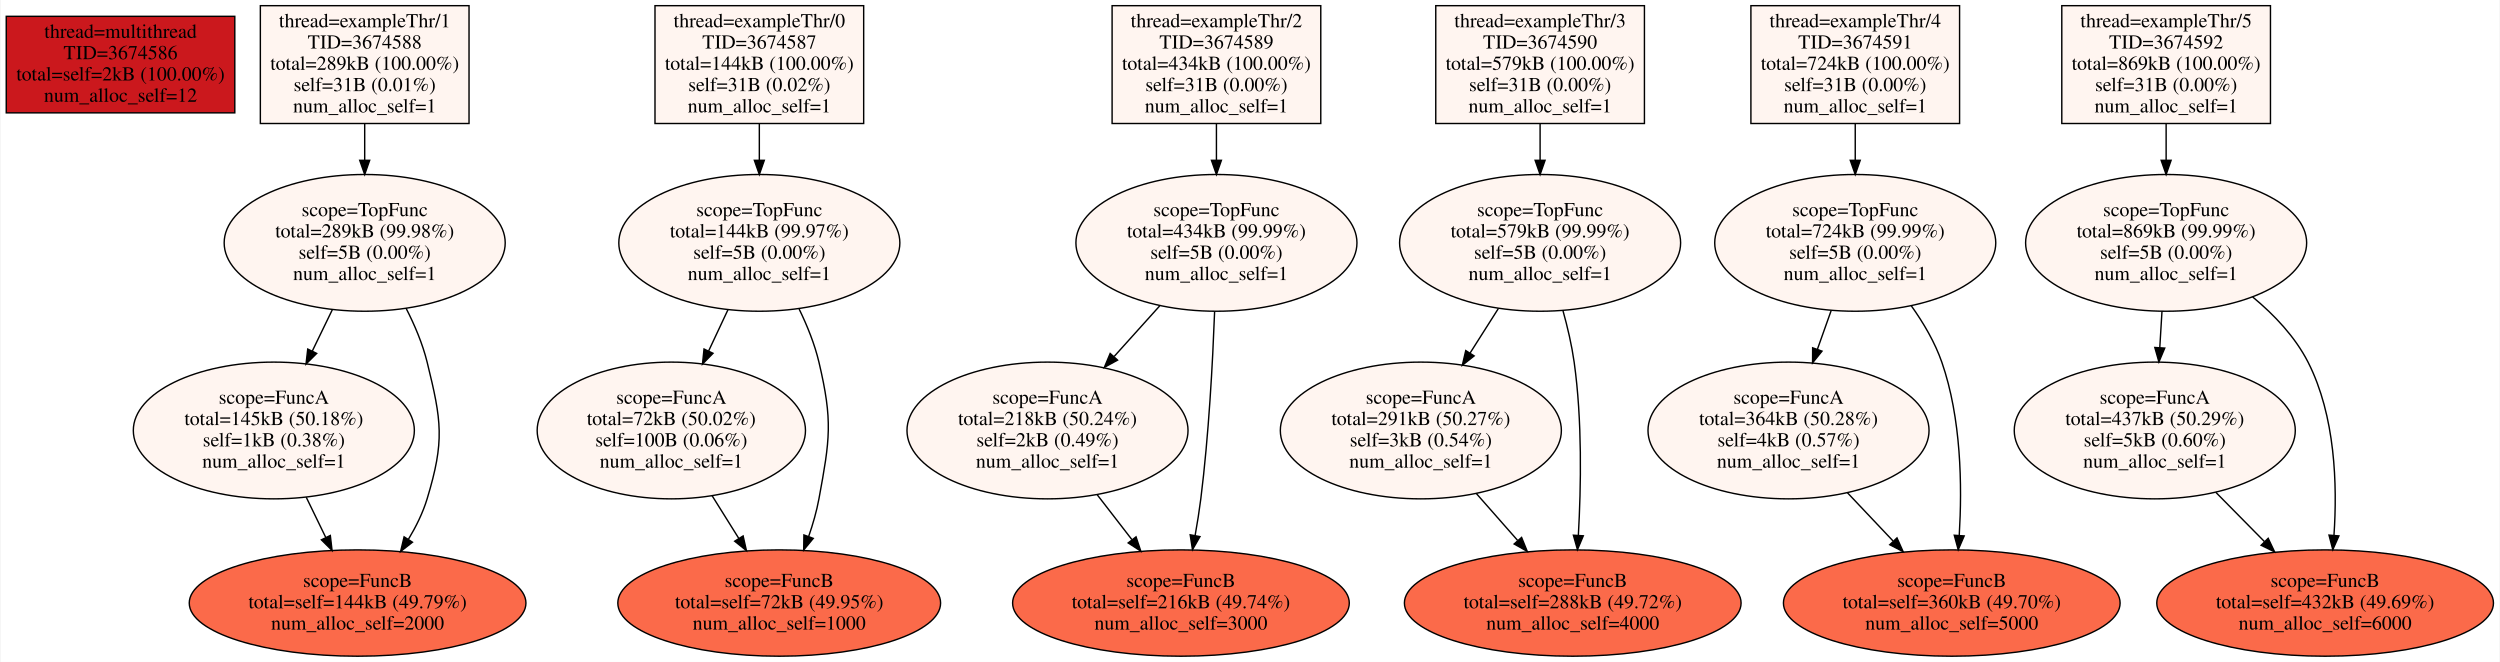
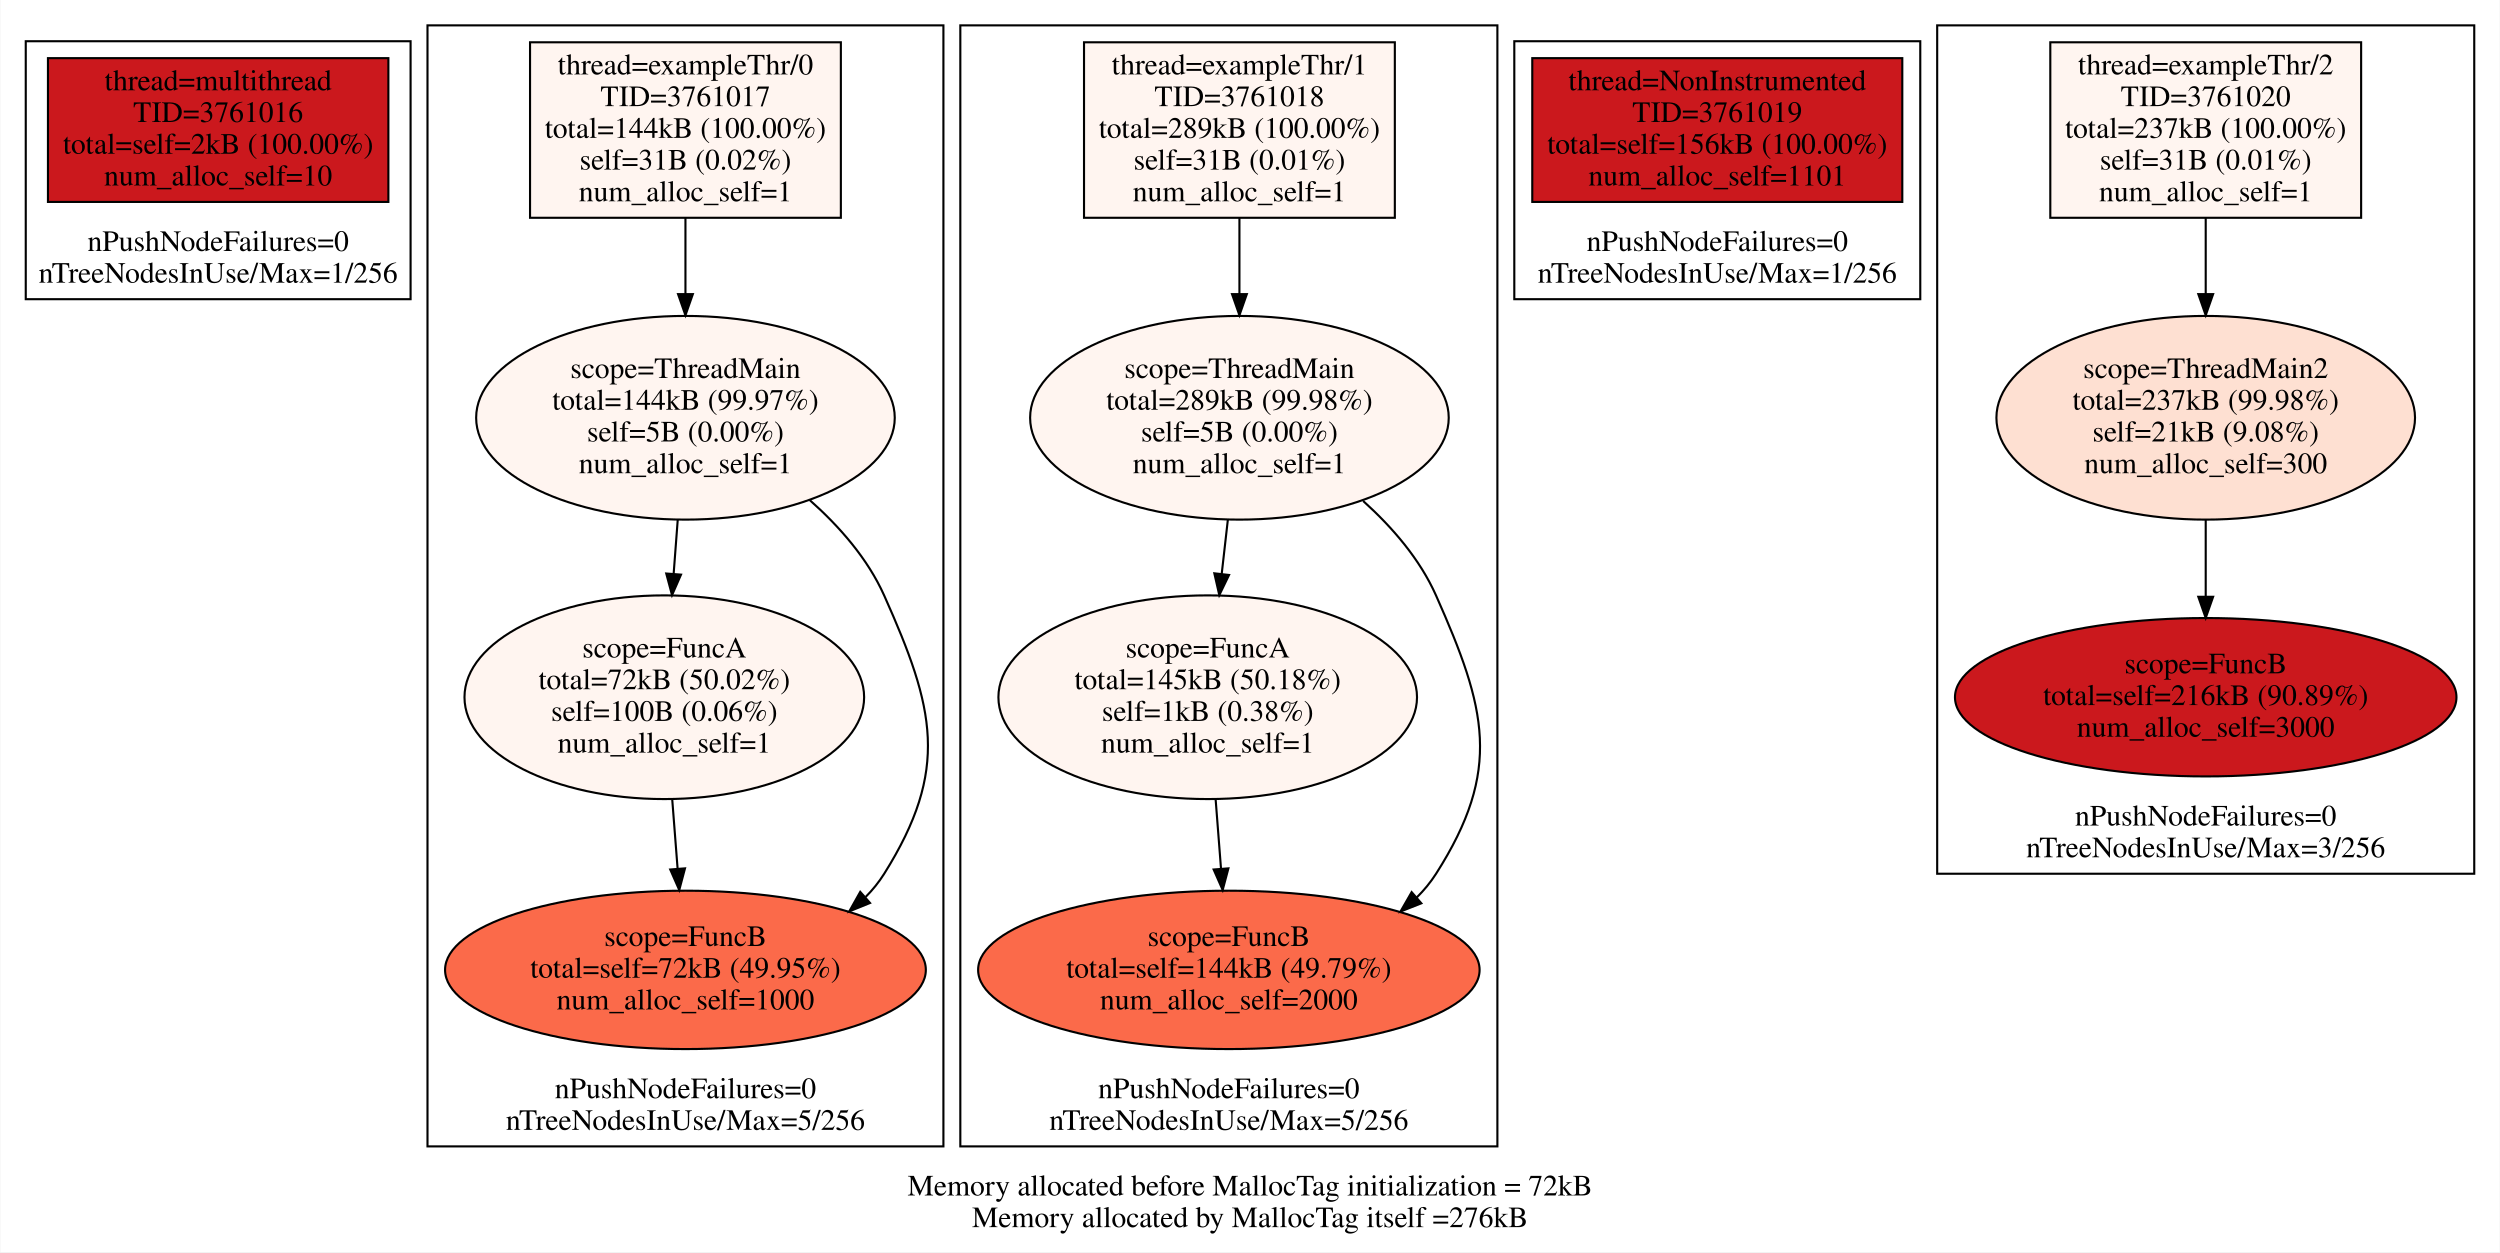
- <svg xmlns="http://www.w3.org/2000/svg" width="1760pt" height="466pt" viewBox="0.00 0.00 1760.29 466.29">
-   <g id="graph0" class="graph" transform="scale(1 1) rotate(0) translate(4 462.2864)">
-     <polygon fill="#ffffff" stroke="transparent" points="-4,4 -4,-462.286 1756.294,-462.286 1756.294,4 -4,4" />
+ <svg xmlns="http://www.w3.org/2000/svg" width="1182pt" height="592pt" viewBox="0.00 0.00 1182.00 592.18">
+   <g id="graph0" class="graph" transform="scale(1 1) rotate(0) translate(4 588.1798)">
+     <polygon fill="#ffffff" stroke="transparent" points="-4,4 -4,-588.18 1178,-588.18 1178,4 -4,4" />
+     <text text-anchor="middle" x="587" y="-22.8" font-family="Times,serif" font-size="14.00" fill="#000000">Memory allocated before MallocTag initialization = 72kB</text>
+     <text text-anchor="middle" x="587" y="-7.8" font-family="Times,serif" font-size="14.00" fill="#000000">Memory allocated by MallocTag itself =276kB</text>
+     <g id="clust1" class="cluster">
+       <polygon fill="none" stroke="#000000" points="8,-446.68 8,-568.68 190,-568.68 190,-446.68 8,-446.68" />
+       <text text-anchor="middle" x="99" y="-469.48" font-family="Times,serif" font-size="14.00" fill="#000000">nPushNodeFailures=0</text>
+       <text text-anchor="middle" x="99" y="-454.48" font-family="Times,serif" font-size="14.00" fill="#000000">nTreeNodesInUse/Max=1/256</text>
+     </g>
+     <g id="clust2" class="cluster">
+       <polygon fill="none" stroke="#000000" points="198,-46 198,-576.18 442,-576.18 442,-46 198,-46" />
+       <text text-anchor="middle" x="320" y="-68.8" font-family="Times,serif" font-size="14.00" fill="#000000">nPushNodeFailures=0</text>
+       <text text-anchor="middle" x="320" y="-53.8" font-family="Times,serif" font-size="14.00" fill="#000000">nTreeNodesInUse/Max=5/256</text>
+     </g>
+     <g id="clust3" class="cluster">
+       <polygon fill="none" stroke="#000000" points="450,-46 450,-576.18 704,-576.18 704,-46 450,-46" />
+       <text text-anchor="middle" x="577" y="-68.8" font-family="Times,serif" font-size="14.00" fill="#000000">nPushNodeFailures=0</text>
+       <text text-anchor="middle" x="577" y="-53.8" font-family="Times,serif" font-size="14.00" fill="#000000">nTreeNodesInUse/Max=5/256</text>
+     </g>
+     <g id="clust4" class="cluster">
+       <polygon fill="none" stroke="#000000" points="712,-446.68 712,-568.68 904,-568.68 904,-446.68 712,-446.68" />
+       <text text-anchor="middle" x="808" y="-469.48" font-family="Times,serif" font-size="14.00" fill="#000000">nPushNodeFailures=0</text>
+       <text text-anchor="middle" x="808" y="-454.48" font-family="Times,serif" font-size="14.00" fill="#000000">nTreeNodesInUse/Max=1/256</text>
+     </g>
+     <g id="clust5" class="cluster">
+       <polygon fill="none" stroke="#000000" points="912,-174.953 912,-576.18 1166,-576.18 1166,-174.953 912,-174.953" />
+       <text text-anchor="middle" x="1039" y="-197.753" font-family="Times,serif" font-size="14.00" fill="#000000">nPushNodeFailures=0</text>
+       <text text-anchor="middle" x="1039" y="-182.753" font-family="Times,serif" font-size="14.00" fill="#000000">nTreeNodesInUse/Max=3/256</text>
+     </g>
    <g id="node1" class="node">
-       <polygon fill="#cb181d" stroke="#000000" points="161,-450.786 0,-450.786 0,-382.786 161,-382.786 161,-450.786" />
-       <text text-anchor="middle" x="80.5" y="-435.586" font-family="Times,serif" font-size="14.00" fill="#000000">thread=multithread</text>
-       <text text-anchor="middle" x="80.5" y="-420.586" font-family="Times,serif" font-size="14.00" fill="#000000">TID=3674586</text>
-       <text text-anchor="middle" x="80.5" y="-405.586" font-family="Times,serif" font-size="14.00" fill="#000000">total=self=2kB (100.00%)</text>
-       <text text-anchor="middle" x="80.5" y="-390.586" font-family="Times,serif" font-size="14.00" fill="#000000">num_alloc_self=12</text>
+       <polygon fill="#cb181d" stroke="#000000" points="179.5,-560.68 18.5,-560.68 18.5,-492.68 179.5,-492.68 179.5,-560.68" />
+       <text text-anchor="middle" x="99" y="-545.48" font-family="Times,serif" font-size="14.00" fill="#000000">thread=multithread</text>
+       <text text-anchor="middle" x="99" y="-530.48" font-family="Times,serif" font-size="14.00" fill="#000000">TID=3761016</text>
+       <text text-anchor="middle" x="99" y="-515.48" font-family="Times,serif" font-size="14.00" fill="#000000">total=self=2kB (100.00%)</text>
+       <text text-anchor="middle" x="99" y="-500.48" font-family="Times,serif" font-size="14.00" fill="#000000">num_alloc_self=10</text>
    </g>
    <g id="node2" class="node">
-       <polygon fill="#fff5f0" stroke="#000000" points="326,-458.286 179,-458.286 179,-375.286 326,-375.286 326,-458.286" />
-       <text text-anchor="middle" x="252.5" y="-443.086" font-family="Times,serif" font-size="14.00" fill="#000000">thread=exampleThr/1</text>
-       <text text-anchor="middle" x="252.5" y="-428.086" font-family="Times,serif" font-size="14.00" fill="#000000">TID=3674588</text>
-       <text text-anchor="middle" x="252.5" y="-413.086" font-family="Times,serif" font-size="14.00" fill="#000000">total=289kB (100.00%)</text>
-       <text text-anchor="middle" x="252.5" y="-398.086" font-family="Times,serif" font-size="14.00" fill="#000000">self=31B (0.01%)</text>
-       <text text-anchor="middle" x="252.5" y="-383.086" font-family="Times,serif" font-size="14.00" fill="#000000">num_alloc_self=1</text>
+       <polygon fill="#fff5f0" stroke="#000000" points="393.5,-568.18 246.5,-568.18 246.5,-485.18 393.5,-485.18 393.5,-568.18" />
+       <text text-anchor="middle" x="320" y="-552.98" font-family="Times,serif" font-size="14.00" fill="#000000">thread=exampleThr/0</text>
+       <text text-anchor="middle" x="320" y="-537.98" font-family="Times,serif" font-size="14.00" fill="#000000">TID=3761017</text>
+       <text text-anchor="middle" x="320" y="-522.98" font-family="Times,serif" font-size="14.00" fill="#000000">total=144kB (100.00%)</text>
+       <text text-anchor="middle" x="320" y="-507.98" font-family="Times,serif" font-size="14.00" fill="#000000">self=31B (0.02%)</text>
+       <text text-anchor="middle" x="320" y="-492.98" font-family="Times,serif" font-size="14.00" fill="#000000">num_alloc_self=1</text>
    </g>
    <g id="node3" class="node">
-       <ellipse fill="#fff5f0" stroke="#000000" cx="252.5" cy="-291.203" rx="98.99" ry="48.167" />
-       <text text-anchor="middle" x="252.5" y="-310.003" font-family="Times,serif" font-size="14.00" fill="#000000">scope=TopFunc</text>
-       <text text-anchor="middle" x="252.5" y="-295.003" font-family="Times,serif" font-size="14.00" fill="#000000">total=289kB (99.98%)</text>
-       <text text-anchor="middle" x="252.5" y="-280.003" font-family="Times,serif" font-size="14.00" fill="#000000">self=5B (0.00%)</text>
-       <text text-anchor="middle" x="252.5" y="-265.003" font-family="Times,serif" font-size="14.00" fill="#000000">num_alloc_self=1</text>
+       <ellipse fill="#fff5f0" stroke="#000000" cx="320" cy="-390.596" rx="98.99" ry="48.167" />
+       <text text-anchor="middle" x="320" y="-409.397" font-family="Times,serif" font-size="14.00" fill="#000000">scope=ThreadMain</text>
+       <text text-anchor="middle" x="320" y="-394.397" font-family="Times,serif" font-size="14.00" fill="#000000">total=144kB (99.97%)</text>
+       <text text-anchor="middle" x="320" y="-379.397" font-family="Times,serif" font-size="14.00" fill="#000000">self=5B (0.00%)</text>
+       <text text-anchor="middle" x="320" y="-364.397" font-family="Times,serif" font-size="14.00" fill="#000000">num_alloc_self=1</text>
    </g>
    <g id="edge1" class="edge">
-       <path fill="none" stroke="#000000" d="M252.5,-374.969C252.5,-366.764 252.5,-358.018 252.5,-349.389" />
-       <polygon fill="#000000" stroke="#000000" points="256,-349.353 252.5,-339.353 249,-349.353 256,-349.353" />
+       <path fill="none" stroke="#000000" d="M320,-485.111C320,-473.753 320,-461.229 320,-449.115" />
+       <polygon fill="#000000" stroke="#000000" points="323.5,-449.071 320,-439.071 316.5,-449.071 323.5,-449.071" />
    </g>
    <g id="node4" class="node">
-       <ellipse fill="#fff5f0" stroke="#000000" cx="188.5" cy="-159.037" rx="98.99" ry="48.167" />
-       <text text-anchor="middle" x="188.5" y="-177.837" font-family="Times,serif" font-size="14.00" fill="#000000">scope=FuncA</text>
-       <text text-anchor="middle" x="188.5" y="-162.837" font-family="Times,serif" font-size="14.00" fill="#000000">total=145kB (50.18%)</text>
-       <text text-anchor="middle" x="188.5" y="-147.837" font-family="Times,serif" font-size="14.00" fill="#000000">self=1kB (0.38%)</text>
-       <text text-anchor="middle" x="188.5" y="-132.837" font-family="Times,serif" font-size="14.00" fill="#000000">num_alloc_self=1</text>
+       <ellipse fill="#fff5f0" stroke="#000000" cx="310" cy="-258.43" rx="94.505" ry="48.167" />
+       <text text-anchor="middle" x="310" y="-277.23" font-family="Times,serif" font-size="14.00" fill="#000000">scope=FuncA</text>
+       <text text-anchor="middle" x="310" y="-262.23" font-family="Times,serif" font-size="14.00" fill="#000000">total=72kB (50.02%)</text>
+       <text text-anchor="middle" x="310" y="-247.23" font-family="Times,serif" font-size="14.00" fill="#000000">self=100B (0.06%)</text>
+       <text text-anchor="middle" x="310" y="-232.23" font-family="Times,serif" font-size="14.00" fill="#000000">num_alloc_self=1</text>
    </g>
    <g id="edge2" class="edge">
-       <path fill="none" stroke="#000000" d="M229.756,-244.234C225.182,-234.788 220.331,-224.772 215.625,-215.053" />
-       <polygon fill="#000000" stroke="#000000" points="218.679,-213.329 211.171,-205.854 212.379,-216.38 218.679,-213.329" />
+       <path fill="none" stroke="#000000" d="M316.361,-342.507C315.727,-334.126 315.062,-325.326 314.409,-316.706" />
+       <polygon fill="#000000" stroke="#000000" points="317.897,-316.412 313.653,-306.705 310.917,-316.94 317.897,-316.412" />
    </g>
    <g id="node5" class="node">
-       <ellipse fill="#fb6a4a" stroke="#000000" cx="247.5" cy="-37.477" rx="118.588" ry="37.453" />
-       <text text-anchor="middle" x="247.5" y="-48.777" font-family="Times,serif" font-size="14.00" fill="#000000">scope=FuncB</text>
-       <text text-anchor="middle" x="247.5" y="-33.777" font-family="Times,serif" font-size="14.00" fill="#000000">total=self=144kB (49.79%)</text>
-       <text text-anchor="middle" x="247.5" y="-18.777" font-family="Times,serif" font-size="14.00" fill="#000000">num_alloc_self=2000</text>
+       <ellipse fill="#fb6a4a" stroke="#000000" cx="320" cy="-129.477" rx="113.689" ry="37.453" />
+       <text text-anchor="middle" x="320" y="-140.777" font-family="Times,serif" font-size="14.00" fill="#000000">scope=FuncB</text>
+       <text text-anchor="middle" x="320" y="-125.777" font-family="Times,serif" font-size="14.00" fill="#000000">total=self=72kB (49.95%)</text>
+       <text text-anchor="middle" x="320" y="-110.777" font-family="Times,serif" font-size="14.00" fill="#000000">num_alloc_self=1000</text>
    </g>
    <g id="edge3" class="edge">
-       <path fill="none" stroke="#000000" d="M281.606,-245.214C287.739,-233.256 293.314,-220.079 296.5,-207.12 306.703,-165.615 308.889,-151.859 296.5,-110.953 293.503,-101.056 288.683,-91.274 283.211,-82.233" />
-       <polygon fill="#000000" stroke="#000000" points="286.151,-80.334 277.801,-73.812 280.261,-84.118 286.151,-80.334" />
+       <path fill="none" stroke="#000000" d="M378.643,-351.782C392.876,-339.184 406.224,-323.903 414,-306.513 437.87,-253.136 445.064,-224.49 414,-174.953 411.494,-170.958 408.527,-167.304 405.218,-163.965" />
+       <polygon fill="#000000" stroke="#000000" points="407.293,-161.128 397.475,-157.146 402.666,-166.382 407.293,-161.128" />
    </g>
    <g id="edge4" class="edge">
-       <path fill="none" stroke="#000000" d="M211.311,-112.038C215.834,-102.718 220.58,-92.942 225.09,-83.65" />
-       <polygon fill="#000000" stroke="#000000" points="228.287,-85.078 229.504,-74.554 221.989,-82.022 228.287,-85.078" />
+       <path fill="none" stroke="#000000" d="M313.752,-210.046C314.584,-199.322 315.464,-187.964 316.294,-177.265" />
+       <polygon fill="#000000" stroke="#000000" points="319.787,-177.492 317.071,-167.251 312.808,-176.95 319.787,-177.492" />
    </g>
    <g id="node6" class="node">
-       <polygon fill="#fff5f0" stroke="#000000" points="604,-458.286 457,-458.286 457,-375.286 604,-375.286 604,-458.286" />
-       <text text-anchor="middle" x="530.5" y="-443.086" font-family="Times,serif" font-size="14.00" fill="#000000">thread=exampleThr/0</text>
-       <text text-anchor="middle" x="530.5" y="-428.086" font-family="Times,serif" font-size="14.00" fill="#000000">TID=3674587</text>
-       <text text-anchor="middle" x="530.5" y="-413.086" font-family="Times,serif" font-size="14.00" fill="#000000">total=144kB (100.00%)</text>
-       <text text-anchor="middle" x="530.5" y="-398.086" font-family="Times,serif" font-size="14.00" fill="#000000">self=31B (0.02%)</text>
-       <text text-anchor="middle" x="530.5" y="-383.086" font-family="Times,serif" font-size="14.00" fill="#000000">num_alloc_self=1</text>
+       <polygon fill="#fff5f0" stroke="#000000" points="655.5,-568.18 508.5,-568.18 508.5,-485.18 655.5,-485.18 655.5,-568.18" />
+       <text text-anchor="middle" x="582" y="-552.98" font-family="Times,serif" font-size="14.00" fill="#000000">thread=exampleThr/1</text>
+       <text text-anchor="middle" x="582" y="-537.98" font-family="Times,serif" font-size="14.00" fill="#000000">TID=3761018</text>
+       <text text-anchor="middle" x="582" y="-522.98" font-family="Times,serif" font-size="14.00" fill="#000000">total=289kB (100.00%)</text>
+       <text text-anchor="middle" x="582" y="-507.98" font-family="Times,serif" font-size="14.00" fill="#000000">self=31B (0.01%)</text>
+       <text text-anchor="middle" x="582" y="-492.98" font-family="Times,serif" font-size="14.00" fill="#000000">num_alloc_self=1</text>
    </g>
    <g id="node7" class="node">
-       <ellipse fill="#fff5f0" stroke="#000000" cx="530.5" cy="-291.203" rx="98.99" ry="48.167" />
-       <text text-anchor="middle" x="530.5" y="-310.003" font-family="Times,serif" font-size="14.00" fill="#000000">scope=TopFunc</text>
-       <text text-anchor="middle" x="530.5" y="-295.003" font-family="Times,serif" font-size="14.00" fill="#000000">total=144kB (99.97%)</text>
-       <text text-anchor="middle" x="530.5" y="-280.003" font-family="Times,serif" font-size="14.00" fill="#000000">self=5B (0.00%)</text>
-       <text text-anchor="middle" x="530.5" y="-265.003" font-family="Times,serif" font-size="14.00" fill="#000000">num_alloc_self=1</text>
+       <ellipse fill="#fff5f0" stroke="#000000" cx="582" cy="-390.596" rx="98.99" ry="48.167" />
+       <text text-anchor="middle" x="582" y="-409.397" font-family="Times,serif" font-size="14.00" fill="#000000">scope=ThreadMain</text>
+       <text text-anchor="middle" x="582" y="-394.397" font-family="Times,serif" font-size="14.00" fill="#000000">total=289kB (99.98%)</text>
+       <text text-anchor="middle" x="582" y="-379.397" font-family="Times,serif" font-size="14.00" fill="#000000">self=5B (0.00%)</text>
+       <text text-anchor="middle" x="582" y="-364.397" font-family="Times,serif" font-size="14.00" fill="#000000">num_alloc_self=1</text>
    </g>
    <g id="edge5" class="edge">
-       <path fill="none" stroke="#000000" d="M530.5,-374.969C530.5,-366.764 530.5,-358.018 530.5,-349.389" />
-       <polygon fill="#000000" stroke="#000000" points="534,-349.353 530.5,-339.353 527,-349.353 534,-349.353" />
+       <path fill="none" stroke="#000000" d="M582,-485.111C582,-473.753 582,-461.229 582,-449.115" />
+       <polygon fill="#000000" stroke="#000000" points="585.5,-449.071 582,-439.071 578.5,-449.071 585.5,-449.071" />
    </g>
    <g id="node8" class="node">
-       <ellipse fill="#fff5f0" stroke="#000000" cx="468.5" cy="-159.037" rx="94.505" ry="48.167" />
-       <text text-anchor="middle" x="468.5" y="-177.837" font-family="Times,serif" font-size="14.00" fill="#000000">scope=FuncA</text>
-       <text text-anchor="middle" x="468.5" y="-162.837" font-family="Times,serif" font-size="14.00" fill="#000000">total=72kB (50.02%)</text>
-       <text text-anchor="middle" x="468.5" y="-147.837" font-family="Times,serif" font-size="14.00" fill="#000000">self=100B (0.06%)</text>
-       <text text-anchor="middle" x="468.5" y="-132.837" font-family="Times,serif" font-size="14.00" fill="#000000">num_alloc_self=1</text>
+       <ellipse fill="#fff5f0" stroke="#000000" cx="567" cy="-258.43" rx="98.99" ry="48.167" />
+       <text text-anchor="middle" x="567" y="-277.23" font-family="Times,serif" font-size="14.00" fill="#000000">scope=FuncA</text>
+       <text text-anchor="middle" x="567" y="-262.23" font-family="Times,serif" font-size="14.00" fill="#000000">total=145kB (50.18%)</text>
+       <text text-anchor="middle" x="567" y="-247.23" font-family="Times,serif" font-size="14.00" fill="#000000">self=1kB (0.38%)</text>
+       <text text-anchor="middle" x="567" y="-232.23" font-family="Times,serif" font-size="14.00" fill="#000000">num_alloc_self=1</text>
    </g>
    <g id="edge6" class="edge">
-       <path fill="none" stroke="#000000" d="M508.466,-244.234C504.035,-234.788 499.337,-224.772 494.778,-215.053" />
-       <polygon fill="#000000" stroke="#000000" points="497.878,-213.421 490.462,-205.854 491.541,-216.394 497.878,-213.421" />
+       <path fill="none" stroke="#000000" d="M576.542,-342.507C575.591,-334.126 574.592,-325.326 573.614,-316.706" />
+       <polygon fill="#000000" stroke="#000000" points="577.084,-316.246 572.479,-306.705 570.129,-317.036 577.084,-316.246" />
    </g>
    <g id="node9" class="node">
-       <ellipse fill="#fb6a4a" stroke="#000000" cx="544.5" cy="-37.477" rx="113.689" ry="37.453" />
-       <text text-anchor="middle" x="544.5" y="-48.777" font-family="Times,serif" font-size="14.00" fill="#000000">scope=FuncB</text>
-       <text text-anchor="middle" x="544.5" y="-33.777" font-family="Times,serif" font-size="14.00" fill="#000000">total=self=72kB (49.95%)</text>
-       <text text-anchor="middle" x="544.5" y="-18.777" font-family="Times,serif" font-size="14.00" fill="#000000">num_alloc_self=1000</text>
+       <ellipse fill="#fb6a4a" stroke="#000000" cx="577" cy="-129.477" rx="118.588" ry="37.453" />
+       <text text-anchor="middle" x="577" y="-140.777" font-family="Times,serif" font-size="14.00" fill="#000000">scope=FuncB</text>
+       <text text-anchor="middle" x="577" y="-125.777" font-family="Times,serif" font-size="14.00" fill="#000000">total=self=144kB (49.79%)</text>
+       <text text-anchor="middle" x="577" y="-110.777" font-family="Times,serif" font-size="14.00" fill="#000000">num_alloc_self=2000</text>
    </g>
    <g id="edge7" class="edge">
-       <path fill="none" stroke="#000000" d="M558.51,-244.637C564.278,-232.801 569.503,-219.825 572.5,-207.12 582.312,-165.521 580.238,-152.988 572.5,-110.953 570.884,-102.174 568.267,-93.086 565.265,-84.419" />
-       <polygon fill="#000000" stroke="#000000" points="568.483,-83.029 561.745,-74.853 561.913,-85.446 568.483,-83.029" />
+       <path fill="none" stroke="#000000" d="M640.516,-351.239C654.416,-338.725 667.404,-323.622 675,-306.513 698.728,-253.073 706.462,-224.238 675,-174.953 672.363,-170.823 669.244,-167.062 665.769,-163.638" />
+       <polygon fill="#000000" stroke="#000000" points="668.028,-160.965 658.174,-157.073 663.45,-166.261 668.028,-160.965" />
    </g>
    <g id="edge8" class="edge">
-       <path fill="none" stroke="#000000" d="M497.232,-113.08C503.409,-103.2 509.935,-92.763 516.099,-82.903" />
-       <polygon fill="#000000" stroke="#000000" points="519.072,-84.75 521.406,-74.415 513.137,-81.039 519.072,-84.75" />
+       <path fill="none" stroke="#000000" d="M570.752,-210.046C571.584,-199.322 572.464,-187.964 573.294,-177.265" />
+       <polygon fill="#000000" stroke="#000000" points="576.787,-177.492 574.071,-167.251 569.808,-176.95 576.787,-177.492" />
    </g>
    <g id="node10" class="node">
-       <polygon fill="#fff5f0" stroke="#000000" points="926,-458.286 779,-458.286 779,-375.286 926,-375.286 926,-458.286" />
-       <text text-anchor="middle" x="852.5" y="-443.086" font-family="Times,serif" font-size="14.00" fill="#000000">thread=exampleThr/2</text>
-       <text text-anchor="middle" x="852.5" y="-428.086" font-family="Times,serif" font-size="14.00" fill="#000000">TID=3674589</text>
-       <text text-anchor="middle" x="852.5" y="-413.086" font-family="Times,serif" font-size="14.00" fill="#000000">total=434kB (100.00%)</text>
-       <text text-anchor="middle" x="852.5" y="-398.086" font-family="Times,serif" font-size="14.00" fill="#000000">self=31B (0.00%)</text>
-       <text text-anchor="middle" x="852.5" y="-383.086" font-family="Times,serif" font-size="14.00" fill="#000000">num_alloc_self=1</text>
+       <polygon fill="#cb181d" stroke="#000000" points="895.5,-560.68 720.5,-560.68 720.5,-492.68 895.5,-492.68 895.5,-560.68" />
+       <text text-anchor="middle" x="808" y="-545.48" font-family="Times,serif" font-size="14.00" fill="#000000">thread=NonInstrumented</text>
+       <text text-anchor="middle" x="808" y="-530.48" font-family="Times,serif" font-size="14.00" fill="#000000">TID=3761019</text>
+       <text text-anchor="middle" x="808" y="-515.48" font-family="Times,serif" font-size="14.00" fill="#000000">total=self=156kB (100.00%)</text>
+       <text text-anchor="middle" x="808" y="-500.48" font-family="Times,serif" font-size="14.00" fill="#000000">num_alloc_self=1101</text>
    </g>
    <g id="node11" class="node">
-       <ellipse fill="#fff5f0" stroke="#000000" cx="852.5" cy="-291.203" rx="98.99" ry="48.167" />
-       <text text-anchor="middle" x="852.5" y="-310.003" font-family="Times,serif" font-size="14.00" fill="#000000">scope=TopFunc</text>
-       <text text-anchor="middle" x="852.5" y="-295.003" font-family="Times,serif" font-size="14.00" fill="#000000">total=434kB (99.99%)</text>
-       <text text-anchor="middle" x="852.5" y="-280.003" font-family="Times,serif" font-size="14.00" fill="#000000">self=5B (0.00%)</text>
-       <text text-anchor="middle" x="852.5" y="-265.003" font-family="Times,serif" font-size="14.00" fill="#000000">num_alloc_self=1</text>
+       <polygon fill="#fff5f0" stroke="#000000" points="1112.5,-568.18 965.5,-568.18 965.5,-485.18 1112.5,-485.18 1112.5,-568.18" />
+       <text text-anchor="middle" x="1039" y="-552.98" font-family="Times,serif" font-size="14.00" fill="#000000">thread=exampleThr/2</text>
+       <text text-anchor="middle" x="1039" y="-537.98" font-family="Times,serif" font-size="14.00" fill="#000000">TID=3761020</text>
+       <text text-anchor="middle" x="1039" y="-522.98" font-family="Times,serif" font-size="14.00" fill="#000000">total=237kB (100.00%)</text>
+       <text text-anchor="middle" x="1039" y="-507.98" font-family="Times,serif" font-size="14.00" fill="#000000">self=31B (0.01%)</text>
+       <text text-anchor="middle" x="1039" y="-492.98" font-family="Times,serif" font-size="14.00" fill="#000000">num_alloc_self=1</text>
+     </g>
+     <g id="node12" class="node">
+       <ellipse fill="#fee0d2" stroke="#000000" cx="1039" cy="-390.596" rx="98.99" ry="48.167" />
+       <text text-anchor="middle" x="1039" y="-409.397" font-family="Times,serif" font-size="14.00" fill="#000000">scope=ThreadMain2</text>
+       <text text-anchor="middle" x="1039" y="-394.397" font-family="Times,serif" font-size="14.00" fill="#000000">total=237kB (99.98%)</text>
+       <text text-anchor="middle" x="1039" y="-379.397" font-family="Times,serif" font-size="14.00" fill="#000000">self=21kB (9.08%)</text>
+       <text text-anchor="middle" x="1039" y="-364.397" font-family="Times,serif" font-size="14.00" fill="#000000">num_alloc_self=300</text>
    </g>
    <g id="edge9" class="edge">
-       <path fill="none" stroke="#000000" d="M852.5,-374.969C852.5,-366.764 852.5,-358.018 852.5,-349.389" />
-       <polygon fill="#000000" stroke="#000000" points="856,-349.353 852.5,-339.353 849,-349.353 856,-349.353" />
+       <path fill="none" stroke="#000000" d="M1039,-485.111C1039,-473.753 1039,-461.229 1039,-449.115" />
+       <polygon fill="#000000" stroke="#000000" points="1042.5,-449.071 1039,-439.071 1035.5,-449.071 1042.5,-449.071" />
    </g>
-     <g id="node12" class="node">
-       <ellipse fill="#fff5f0" stroke="#000000" cx="733.5" cy="-159.037" rx="98.99" ry="48.167" />
-       <text text-anchor="middle" x="733.5" y="-177.837" font-family="Times,serif" font-size="14.00" fill="#000000">scope=FuncA</text>
-       <text text-anchor="middle" x="733.5" y="-162.837" font-family="Times,serif" font-size="14.00" fill="#000000">total=218kB (50.24%)</text>
-       <text text-anchor="middle" x="733.5" y="-147.837" font-family="Times,serif" font-size="14.00" fill="#000000">self=2kB (0.49%)</text>
-       <text text-anchor="middle" x="733.5" y="-132.837" font-family="Times,serif" font-size="14.00" fill="#000000">num_alloc_self=1</text>
+     <g id="node13" class="node">
+       <ellipse fill="#cb181d" stroke="#000000" cx="1039" cy="-258.43" rx="118.588" ry="37.453" />
+       <text text-anchor="middle" x="1039" y="-269.73" font-family="Times,serif" font-size="14.00" fill="#000000">scope=FuncB</text>
+       <text text-anchor="middle" x="1039" y="-254.73" font-family="Times,serif" font-size="14.00" fill="#000000">total=self=216kB (90.89%)</text>
+       <text text-anchor="middle" x="1039" y="-239.73" font-family="Times,serif" font-size="14.00" fill="#000000">num_alloc_self=3000</text>
    </g>
    <g id="edge10" class="edge">
-       <path fill="none" stroke="#000000" d="M812.544,-246.826C802.241,-235.384 791.06,-222.965 780.438,-211.168" />
-       <polygon fill="#000000" stroke="#000000" points="782.846,-208.611 773.553,-203.522 777.644,-213.295 782.846,-208.611" />
-     </g>
-     <g id="node13" class="node">
-       <ellipse fill="#fb6a4a" stroke="#000000" cx="827.5" cy="-37.477" rx="118.588" ry="37.453" />
-       <text text-anchor="middle" x="827.5" y="-48.777" font-family="Times,serif" font-size="14.00" fill="#000000">scope=FuncB</text>
-       <text text-anchor="middle" x="827.5" y="-33.777" font-family="Times,serif" font-size="14.00" fill="#000000">total=self=216kB (49.74%)</text>
-       <text text-anchor="middle" x="827.5" y="-18.777" font-family="Times,serif" font-size="14.00" fill="#000000">num_alloc_self=3000</text>
-     </g>
-     <g id="edge11" class="edge">
-       <path fill="none" stroke="#000000" d="M851.22,-242.85C849.852,-206.468 847.072,-155.438 841.5,-110.953 840.444,-102.526 839.014,-93.608 837.47,-85.001" />
-       <polygon fill="#000000" stroke="#000000" points="840.895,-84.276 835.62,-75.088 834.014,-85.56 840.895,-84.276" />
-     </g>
-     <g id="edge12" class="edge">
-       <path fill="none" stroke="#000000" d="M768.502,-113.772C776.492,-103.439 784.979,-92.465 792.95,-82.156" />
-       <polygon fill="#000000" stroke="#000000" points="795.865,-84.109 799.213,-74.057 790.327,-79.826 795.865,-84.109" />
-     </g>
-     <g id="node14" class="node">
-       <polygon fill="#fff5f0" stroke="#000000" points="1154,-458.286 1007,-458.286 1007,-375.286 1154,-375.286 1154,-458.286" />
-       <text text-anchor="middle" x="1080.5" y="-443.086" font-family="Times,serif" font-size="14.00" fill="#000000">thread=exampleThr/3</text>
-       <text text-anchor="middle" x="1080.5" y="-428.086" font-family="Times,serif" font-size="14.00" fill="#000000">TID=3674590</text>
-       <text text-anchor="middle" x="1080.5" y="-413.086" font-family="Times,serif" font-size="14.00" fill="#000000">total=579kB (100.00%)</text>
-       <text text-anchor="middle" x="1080.5" y="-398.086" font-family="Times,serif" font-size="14.00" fill="#000000">self=31B (0.00%)</text>
-       <text text-anchor="middle" x="1080.5" y="-383.086" font-family="Times,serif" font-size="14.00" fill="#000000">num_alloc_self=1</text>
-     </g>
-     <g id="node15" class="node">
-       <ellipse fill="#fff5f0" stroke="#000000" cx="1080.5" cy="-291.203" rx="98.99" ry="48.167" />
-       <text text-anchor="middle" x="1080.5" y="-310.003" font-family="Times,serif" font-size="14.00" fill="#000000">scope=TopFunc</text>
-       <text text-anchor="middle" x="1080.5" y="-295.003" font-family="Times,serif" font-size="14.00" fill="#000000">total=579kB (99.99%)</text>
-       <text text-anchor="middle" x="1080.5" y="-280.003" font-family="Times,serif" font-size="14.00" fill="#000000">self=5B (0.00%)</text>
-       <text text-anchor="middle" x="1080.5" y="-265.003" font-family="Times,serif" font-size="14.00" fill="#000000">num_alloc_self=1</text>
-     </g>
-     <g id="edge13" class="edge">
-       <path fill="none" stroke="#000000" d="M1080.5,-374.969C1080.5,-366.764 1080.5,-358.018 1080.5,-349.389" />
-       <polygon fill="#000000" stroke="#000000" points="1084,-349.353 1080.5,-339.353 1077,-349.353 1084,-349.353" />
-     </g>
-     <g id="node16" class="node">
-       <ellipse fill="#fff5f0" stroke="#000000" cx="996.5" cy="-159.037" rx="98.99" ry="48.167" />
-       <text text-anchor="middle" x="996.5" y="-177.837" font-family="Times,serif" font-size="14.00" fill="#000000">scope=FuncA</text>
-       <text text-anchor="middle" x="996.5" y="-162.837" font-family="Times,serif" font-size="14.00" fill="#000000">total=291kB (50.27%)</text>
-       <text text-anchor="middle" x="996.5" y="-147.837" font-family="Times,serif" font-size="14.00" fill="#000000">self=3kB (0.54%)</text>
-       <text text-anchor="middle" x="996.5" y="-132.837" font-family="Times,serif" font-size="14.00" fill="#000000">num_alloc_self=1</text>
-     </g>
-     <g id="edge14" class="edge">
-       <path fill="none" stroke="#000000" d="M1051.121,-244.978C1044.69,-234.859 1037.823,-224.055 1031.206,-213.643" />
-       <polygon fill="#000000" stroke="#000000" points="1034.039,-211.575 1025.721,-205.013 1028.131,-215.33 1034.039,-211.575" />
-     </g>
-     <g id="node17" class="node">
-       <ellipse fill="#fb6a4a" stroke="#000000" cx="1103.5" cy="-37.477" rx="118.588" ry="37.453" />
-       <text text-anchor="middle" x="1103.5" y="-48.777" font-family="Times,serif" font-size="14.00" fill="#000000">scope=FuncB</text>
-       <text text-anchor="middle" x="1103.5" y="-33.777" font-family="Times,serif" font-size="14.00" fill="#000000">total=self=288kB (49.72%)</text>
-       <text text-anchor="middle" x="1103.5" y="-18.777" font-family="Times,serif" font-size="14.00" fill="#000000">num_alloc_self=4000</text>
-     </g>
-     <g id="edge15" class="edge">
-       <path fill="none" stroke="#000000" d="M1096.547,-243.676C1099.842,-231.869 1102.817,-219.147 1104.5,-207.12 1110.214,-166.28 1109.379,-119.367 1107.449,-85.24" />
-       <polygon fill="#000000" stroke="#000000" points="1110.931,-84.846 1106.821,-75.081 1103.945,-85.278 1110.931,-84.846" />
-     </g>
-     <g id="edge16" class="edge">
-       <path fill="none" stroke="#000000" d="M1035.432,-114.807C1044.953,-103.991 1055.139,-92.418 1064.656,-81.607" />
-       <polygon fill="#000000" stroke="#000000" points="1067.467,-83.71 1071.447,-73.891 1062.213,-79.085 1067.467,-83.71" />
-     </g>
-     <g id="node18" class="node">
-       <polygon fill="#fff5f0" stroke="#000000" points="1376,-458.286 1229,-458.286 1229,-375.286 1376,-375.286 1376,-458.286" />
-       <text text-anchor="middle" x="1302.5" y="-443.086" font-family="Times,serif" font-size="14.00" fill="#000000">thread=exampleThr/4</text>
-       <text text-anchor="middle" x="1302.5" y="-428.086" font-family="Times,serif" font-size="14.00" fill="#000000">TID=3674591</text>
-       <text text-anchor="middle" x="1302.5" y="-413.086" font-family="Times,serif" font-size="14.00" fill="#000000">total=724kB (100.00%)</text>
-       <text text-anchor="middle" x="1302.5" y="-398.086" font-family="Times,serif" font-size="14.00" fill="#000000">self=31B (0.00%)</text>
-       <text text-anchor="middle" x="1302.5" y="-383.086" font-family="Times,serif" font-size="14.00" fill="#000000">num_alloc_self=1</text>
-     </g>
-     <g id="node19" class="node">
-       <ellipse fill="#fff5f0" stroke="#000000" cx="1302.5" cy="-291.203" rx="98.99" ry="48.167" />
-       <text text-anchor="middle" x="1302.5" y="-310.003" font-family="Times,serif" font-size="14.00" fill="#000000">scope=TopFunc</text>
-       <text text-anchor="middle" x="1302.5" y="-295.003" font-family="Times,serif" font-size="14.00" fill="#000000">total=724kB (99.99%)</text>
-       <text text-anchor="middle" x="1302.5" y="-280.003" font-family="Times,serif" font-size="14.00" fill="#000000">self=5B (0.00%)</text>
-       <text text-anchor="middle" x="1302.5" y="-265.003" font-family="Times,serif" font-size="14.00" fill="#000000">num_alloc_self=1</text>
-     </g>
-     <g id="edge17" class="edge">
-       <path fill="none" stroke="#000000" d="M1302.5,-374.969C1302.5,-366.764 1302.5,-358.018 1302.5,-349.389" />
-       <polygon fill="#000000" stroke="#000000" points="1306,-349.353 1302.5,-339.353 1299,-349.353 1306,-349.353" />
-     </g>
-     <g id="node20" class="node">
-       <ellipse fill="#fff5f0" stroke="#000000" cx="1255.5" cy="-159.037" rx="98.99" ry="48.167" />
-       <text text-anchor="middle" x="1255.5" y="-177.837" font-family="Times,serif" font-size="14.00" fill="#000000">scope=FuncA</text>
-       <text text-anchor="middle" x="1255.5" y="-162.837" font-family="Times,serif" font-size="14.00" fill="#000000">total=364kB (50.28%)</text>
-       <text text-anchor="middle" x="1255.5" y="-147.837" font-family="Times,serif" font-size="14.00" fill="#000000">self=4kB (0.57%)</text>
-       <text text-anchor="middle" x="1255.5" y="-132.837" font-family="Times,serif" font-size="14.00" fill="#000000">num_alloc_self=1</text>
-     </g>
-     <g id="edge18" class="edge">
-       <path fill="none" stroke="#000000" d="M1285.532,-243.488C1282.404,-234.691 1279.108,-225.423 1275.891,-216.377" />
-       <polygon fill="#000000" stroke="#000000" points="1279.091,-214.931 1272.443,-206.682 1272.496,-217.276 1279.091,-214.931" />
-     </g>
-     <g id="node21" class="node">
-       <ellipse fill="#fb6a4a" stroke="#000000" cx="1370.5" cy="-37.477" rx="118.588" ry="37.453" />
-       <text text-anchor="middle" x="1370.5" y="-48.777" font-family="Times,serif" font-size="14.00" fill="#000000">scope=FuncB</text>
-       <text text-anchor="middle" x="1370.5" y="-33.777" font-family="Times,serif" font-size="14.00" fill="#000000">total=self=360kB (49.70%)</text>
-       <text text-anchor="middle" x="1370.5" y="-18.777" font-family="Times,serif" font-size="14.00" fill="#000000">num_alloc_self=5000</text>
-     </g>
-     <g id="edge19" class="edge">
-       <path fill="none" stroke="#000000" d="M1342.006,-246.834C1350.643,-234.736 1358.646,-221.089 1363.5,-207.12 1377.178,-167.756 1377.884,-120.132 1375.773,-85.376" />
-       <polygon fill="#000000" stroke="#000000" points="1379.238,-84.754 1375.039,-75.026 1372.256,-85.249 1379.238,-84.754" />
-     </g>
-     <g id="edge20" class="edge">
-       <path fill="none" stroke="#000000" d="M1297.018,-115.151C1307.472,-104.1 1318.693,-92.239 1329.14,-81.196" />
-       <polygon fill="#000000" stroke="#000000" points="1331.9,-83.371 1336.23,-73.702 1326.815,-78.561 1331.9,-83.371" />
-     </g>
-     <g id="node22" class="node">
-       <polygon fill="#fff5f0" stroke="#000000" points="1595,-458.286 1448,-458.286 1448,-375.286 1595,-375.286 1595,-458.286" />
-       <text text-anchor="middle" x="1521.5" y="-443.086" font-family="Times,serif" font-size="14.00" fill="#000000">thread=exampleThr/5</text>
-       <text text-anchor="middle" x="1521.5" y="-428.086" font-family="Times,serif" font-size="14.00" fill="#000000">TID=3674592</text>
-       <text text-anchor="middle" x="1521.5" y="-413.086" font-family="Times,serif" font-size="14.00" fill="#000000">total=869kB (100.00%)</text>
-       <text text-anchor="middle" x="1521.5" y="-398.086" font-family="Times,serif" font-size="14.00" fill="#000000">self=31B (0.00%)</text>
-       <text text-anchor="middle" x="1521.5" y="-383.086" font-family="Times,serif" font-size="14.00" fill="#000000">num_alloc_self=1</text>
-     </g>
-     <g id="node23" class="node">
-       <ellipse fill="#fff5f0" stroke="#000000" cx="1521.5" cy="-291.203" rx="98.99" ry="48.167" />
-       <text text-anchor="middle" x="1521.5" y="-310.003" font-family="Times,serif" font-size="14.00" fill="#000000">scope=TopFunc</text>
-       <text text-anchor="middle" x="1521.5" y="-295.003" font-family="Times,serif" font-size="14.00" fill="#000000">total=869kB (99.99%)</text>
-       <text text-anchor="middle" x="1521.5" y="-280.003" font-family="Times,serif" font-size="14.00" fill="#000000">self=5B (0.00%)</text>
-       <text text-anchor="middle" x="1521.5" y="-265.003" font-family="Times,serif" font-size="14.00" fill="#000000">num_alloc_self=1</text>
-     </g>
-     <g id="edge21" class="edge">
-       <path fill="none" stroke="#000000" d="M1521.5,-374.969C1521.5,-366.764 1521.5,-358.018 1521.5,-349.389" />
-       <polygon fill="#000000" stroke="#000000" points="1525,-349.353 1521.5,-339.353 1518,-349.353 1525,-349.353" />
-     </g>
-     <g id="node24" class="node">
-       <ellipse fill="#fff5f0" stroke="#000000" cx="1513.5" cy="-159.037" rx="98.99" ry="48.167" />
-       <text text-anchor="middle" x="1513.5" y="-177.837" font-family="Times,serif" font-size="14.00" fill="#000000">scope=FuncA</text>
-       <text text-anchor="middle" x="1513.5" y="-162.837" font-family="Times,serif" font-size="14.00" fill="#000000">total=437kB (50.29%)</text>
-       <text text-anchor="middle" x="1513.5" y="-147.837" font-family="Times,serif" font-size="14.00" fill="#000000">self=5kB (0.60%)</text>
-       <text text-anchor="middle" x="1513.5" y="-132.837" font-family="Times,serif" font-size="14.00" fill="#000000">num_alloc_self=1</text>
-     </g>
-     <g id="edge22" class="edge">
-       <path fill="none" stroke="#000000" d="M1518.589,-243.114C1518.082,-234.732 1517.549,-225.932 1517.027,-217.312" />
-       <polygon fill="#000000" stroke="#000000" points="1520.52,-217.082 1516.422,-207.311 1513.533,-217.505 1520.52,-217.082" />
-     </g>
-     <g id="node25" class="node">
-       <ellipse fill="#fb6a4a" stroke="#000000" cx="1633.5" cy="-37.477" rx="118.588" ry="37.453" />
-       <text text-anchor="middle" x="1633.5" y="-48.777" font-family="Times,serif" font-size="14.00" fill="#000000">scope=FuncB</text>
-       <text text-anchor="middle" x="1633.5" y="-33.777" font-family="Times,serif" font-size="14.00" fill="#000000">total=self=432kB (49.69%)</text>
-       <text text-anchor="middle" x="1633.5" y="-18.777" font-family="Times,serif" font-size="14.00" fill="#000000">num_alloc_self=6000</text>
-     </g>
-     <g id="edge23" class="edge">
-       <path fill="none" stroke="#000000" d="M1582.469,-253.076C1597.792,-240.4 1612.44,-224.906 1621.5,-207.12 1640.711,-169.406 1642.17,-120.736 1639.734,-85.206" />
-       <polygon fill="#000000" stroke="#000000" points="1643.21,-84.775 1638.912,-75.091 1636.234,-85.342 1643.21,-84.775" />
-     </g>
-     <g id="edge24" class="edge">
-       <path fill="none" stroke="#000000" d="M1556.484,-115.494C1567.628,-104.205 1579.625,-92.052 1590.756,-80.776" />
-       <polygon fill="#000000" stroke="#000000" points="1593.394,-83.086 1597.929,-73.51 1588.413,-78.168 1593.394,-83.086" />
+       <path fill="none" stroke="#000000" d="M1039,-342.507C1039,-330.634 1039,-317.921 1039,-306.068" />
+       <polygon fill="#000000" stroke="#000000" points="1042.5,-305.917 1039,-295.917 1035.5,-305.917 1042.5,-305.917" />
    </g>
  </g>
</svg>
